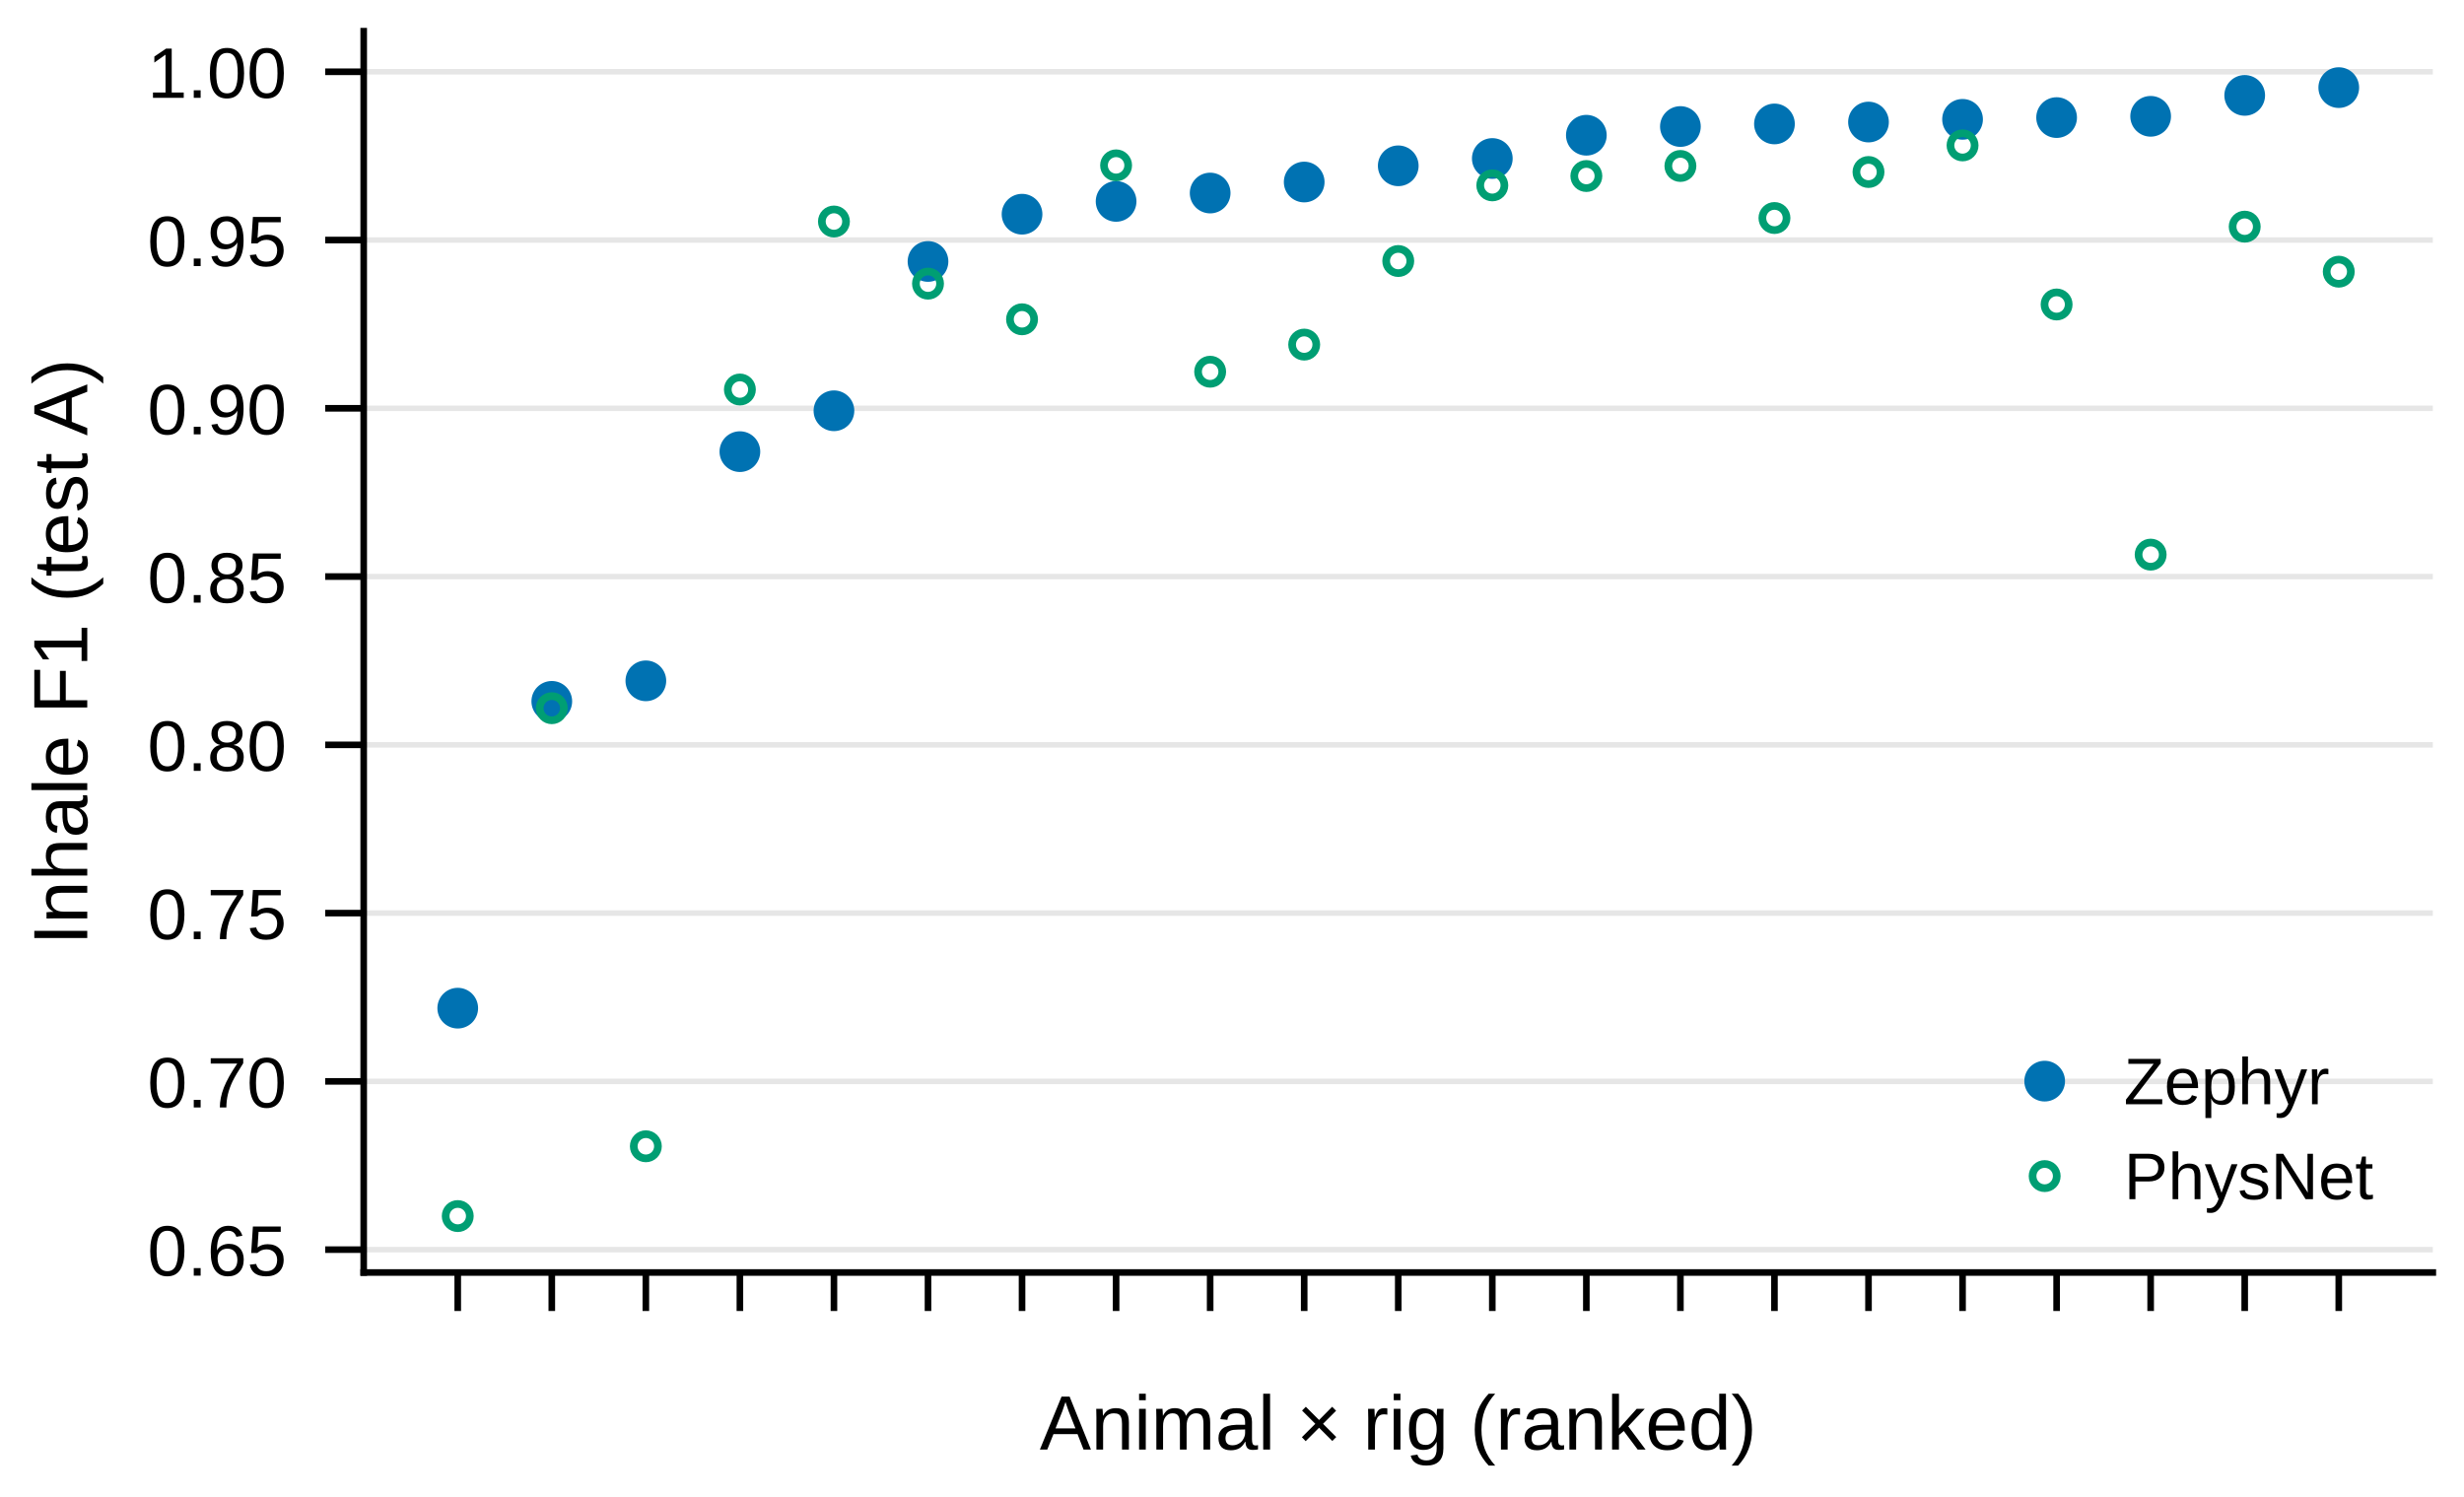
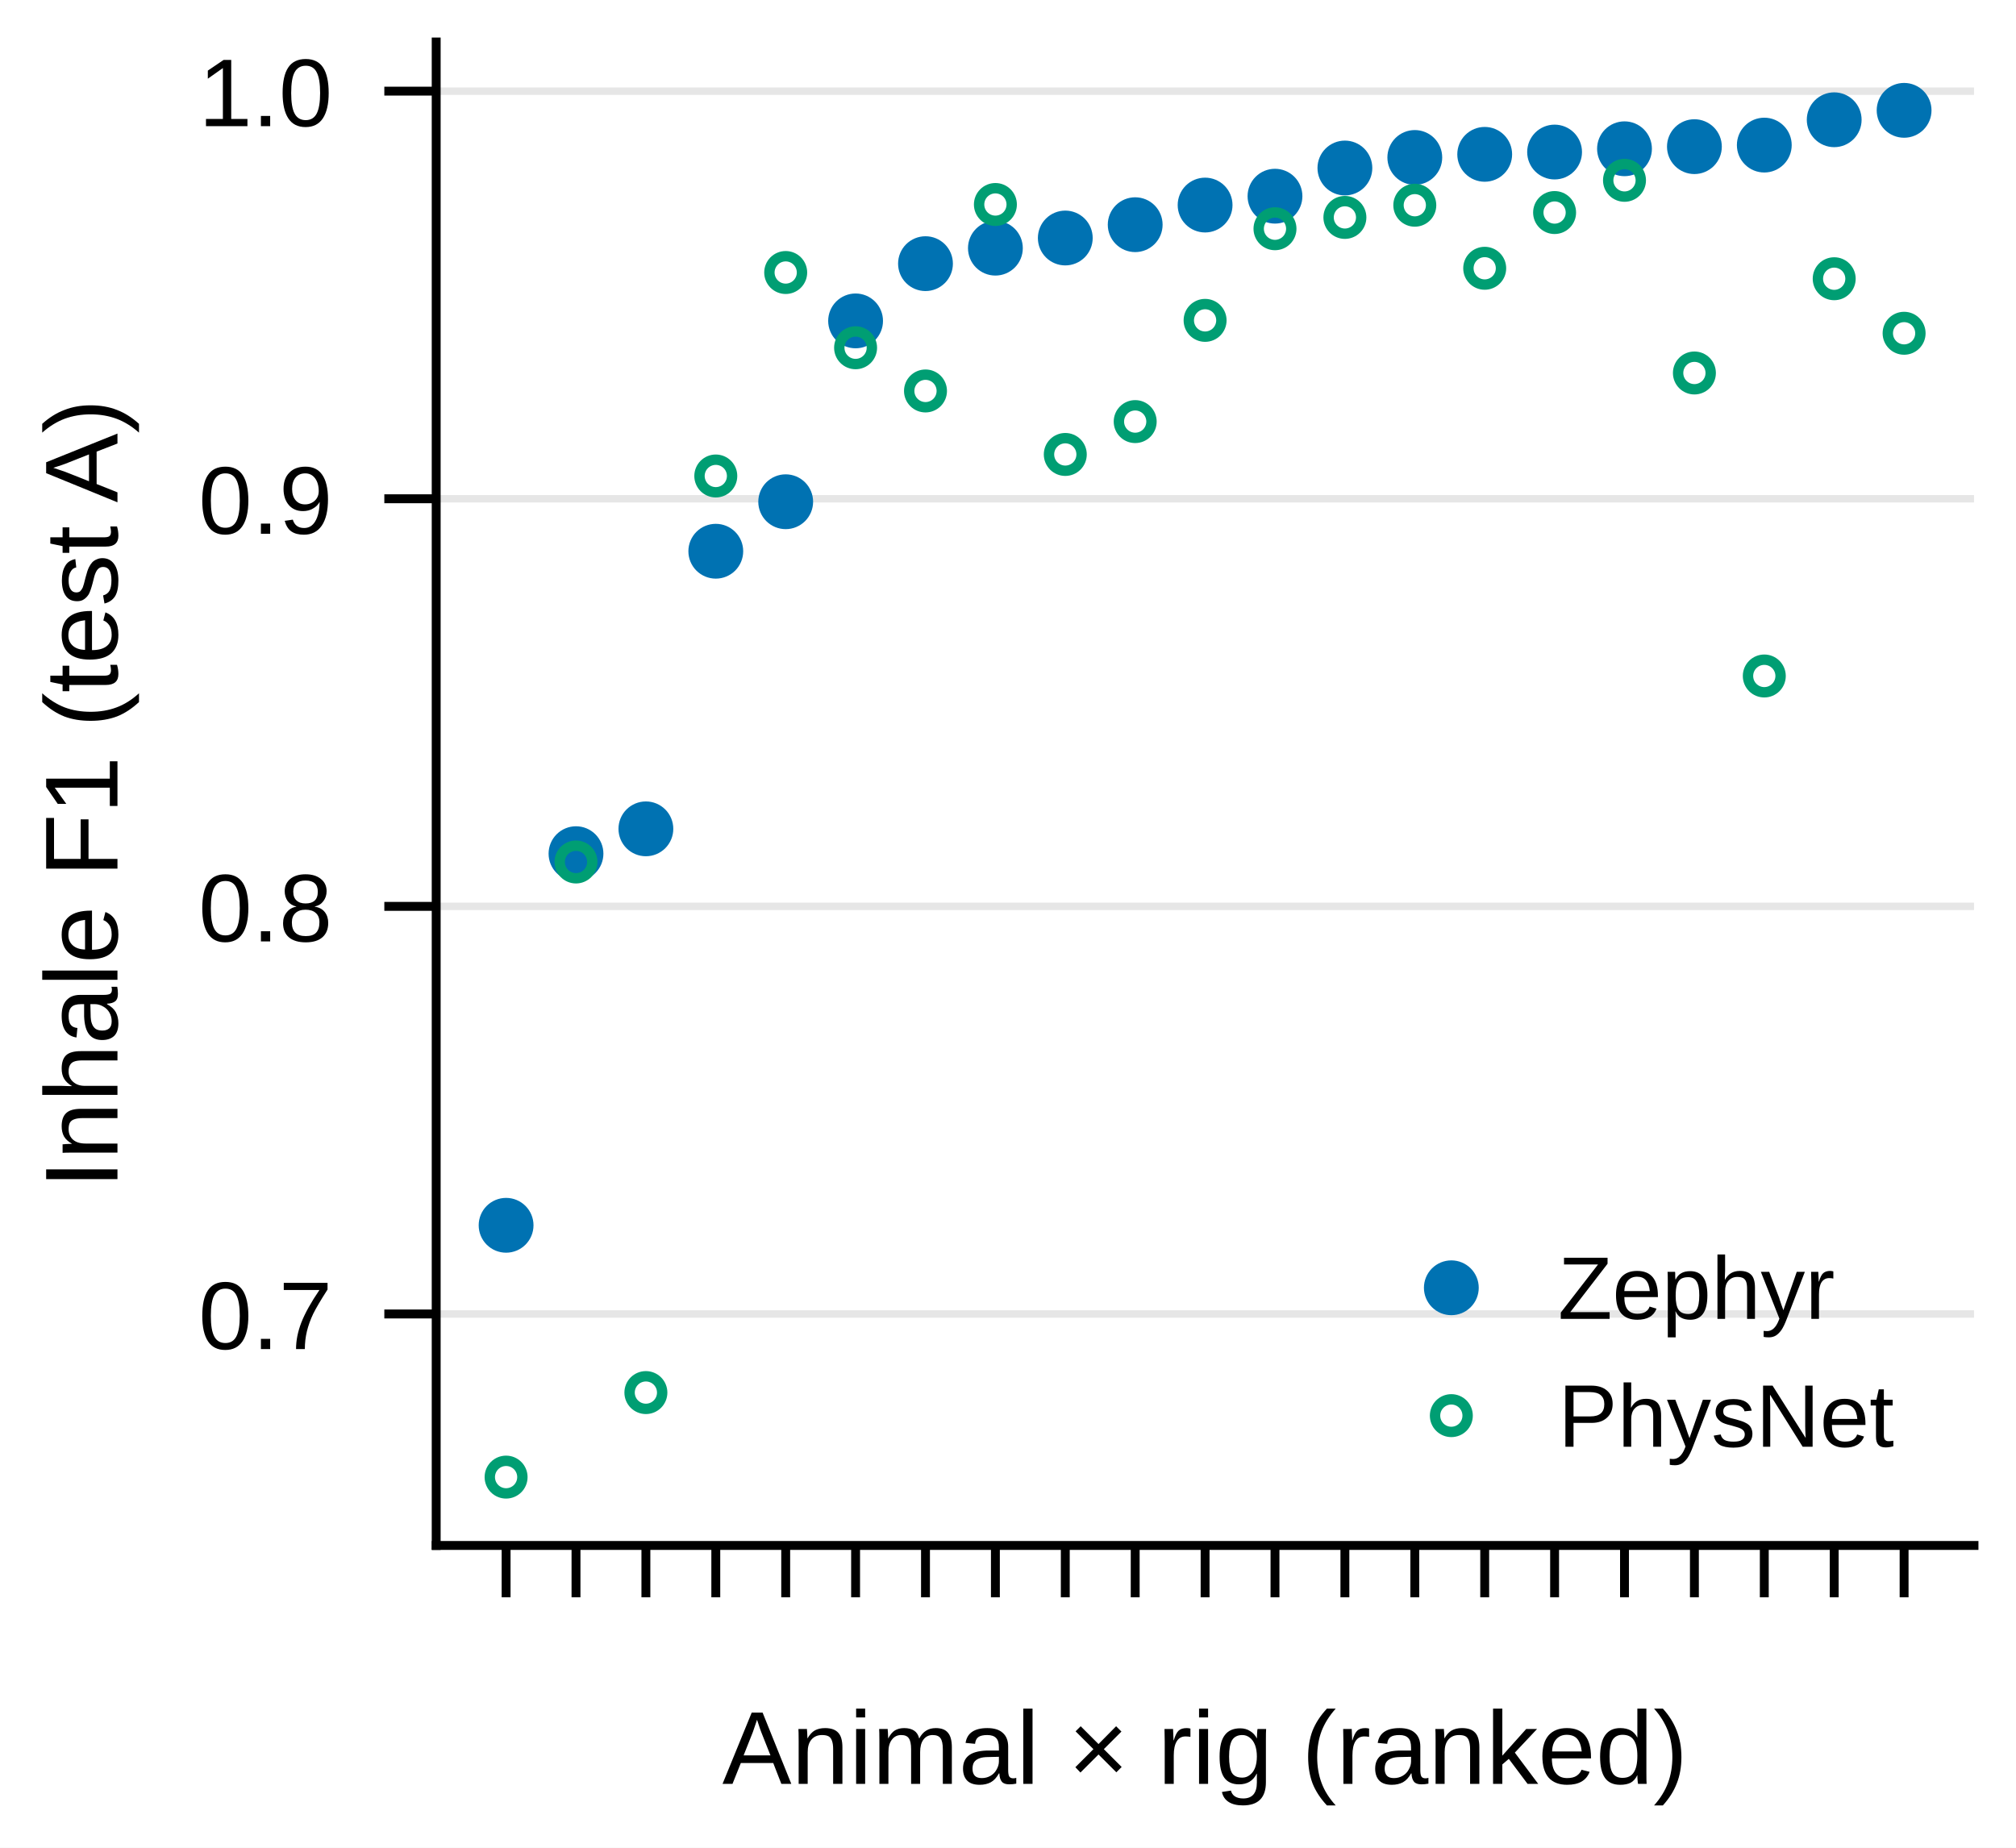
- <svg xmlns="http://www.w3.org/2000/svg" xmlns:xlink="http://www.w3.org/1999/xlink" width="223.937pt" height="136.063pt" viewBox="0 0 223.937 136.063" version="1.1">
+ <svg xmlns="http://www.w3.org/2000/svg" xmlns:xlink="http://www.w3.org/1999/xlink" width="136.063pt" height="124.724pt" viewBox="0 0 136.063 124.724" version="1.1">
  <defs>
    <style type="text/css">*{stroke-linejoin: round; stroke-linecap: butt}</style>
  </defs>
  <g id="figure_1">
    <g id="patch_1">
-       <path d="M 0 136.063  L 223.937 136.063  L 223.937 0  L 0 0  z " style="fill: #ffffff" />
+       <path d="M 0 124.724  L 136.063 124.724  L 136.063 0  L 0 0  z " style="fill: #ffffff" />
    </g>
    <g id="axes_1">
      <g id="patch_2">
-         <path d="M 33.054 115.659  L 221.102 115.659  L 221.102 2.835  L 33.054 2.835  z " style="fill: #ffffff" />
+         <path d="M 29.439 104.32  L 133.228 104.32  L 133.228 2.835  L 29.439 2.835  z " style="fill: #ffffff" />
      </g>
      <g id="matplotlib.axis_1">
        <g id="xtick_1">
          <g id="line2d_1">
            <defs>
-               <path id="m561b80e390" d="M 0 0  L 0 3.5  " style="stroke: #000000; stroke-width: 0.6" />
+               <path id="m427f05dfe5" d="M 0 0  L 0 3.5  " style="stroke: #000000; stroke-width: 0.6" />
            </defs>
            <g>
-               <use xlink:href="#m561b80e390" x="41.601" y="115.659" style="stroke: #000000; stroke-width: 0.6" />
+               <use xlink:href="#m427f05dfe5" x="34.157" y="104.32" style="stroke: #000000; stroke-width: 0.6" />
            </g>
          </g>
        </g>
        <g id="xtick_2">
          <g id="line2d_2">
            <g>
-               <use xlink:href="#m561b80e390" x="50.149" y="115.659" style="stroke: #000000; stroke-width: 0.6" />
+               <use xlink:href="#m427f05dfe5" x="38.875" y="104.32" style="stroke: #000000; stroke-width: 0.6" />
            </g>
          </g>
        </g>
        <g id="xtick_3">
          <g id="line2d_3">
            <g>
-               <use xlink:href="#m561b80e390" x="58.697" y="115.659" style="stroke: #000000; stroke-width: 0.6" />
+               <use xlink:href="#m427f05dfe5" x="43.592" y="104.32" style="stroke: #000000; stroke-width: 0.6" />
            </g>
          </g>
        </g>
        <g id="xtick_4">
          <g id="line2d_4">
            <g>
-               <use xlink:href="#m561b80e390" x="67.244" y="115.659" style="stroke: #000000; stroke-width: 0.6" />
+               <use xlink:href="#m427f05dfe5" x="48.31" y="104.32" style="stroke: #000000; stroke-width: 0.6" />
            </g>
          </g>
        </g>
        <g id="xtick_5">
          <g id="line2d_5">
            <g>
-               <use xlink:href="#m561b80e390" x="75.792" y="115.659" style="stroke: #000000; stroke-width: 0.6" />
+               <use xlink:href="#m427f05dfe5" x="53.028" y="104.32" style="stroke: #000000; stroke-width: 0.6" />
            </g>
          </g>
        </g>
        <g id="xtick_6">
          <g id="line2d_6">
            <g>
-               <use xlink:href="#m561b80e390" x="84.34" y="115.659" style="stroke: #000000; stroke-width: 0.6" />
+               <use xlink:href="#m427f05dfe5" x="57.745" y="104.32" style="stroke: #000000; stroke-width: 0.6" />
            </g>
          </g>
        </g>
        <g id="xtick_7">
          <g id="line2d_7">
            <g>
-               <use xlink:href="#m561b80e390" x="92.887" y="115.659" style="stroke: #000000; stroke-width: 0.6" />
+               <use xlink:href="#m427f05dfe5" x="62.463" y="104.32" style="stroke: #000000; stroke-width: 0.6" />
            </g>
          </g>
        </g>
        <g id="xtick_8">
          <g id="line2d_8">
            <g>
-               <use xlink:href="#m561b80e390" x="101.435" y="115.659" style="stroke: #000000; stroke-width: 0.6" />
+               <use xlink:href="#m427f05dfe5" x="67.181" y="104.32" style="stroke: #000000; stroke-width: 0.6" />
            </g>
          </g>
        </g>
        <g id="xtick_9">
          <g id="line2d_9">
            <g>
-               <use xlink:href="#m561b80e390" x="109.983" y="115.659" style="stroke: #000000; stroke-width: 0.6" />
+               <use xlink:href="#m427f05dfe5" x="71.898" y="104.32" style="stroke: #000000; stroke-width: 0.6" />
            </g>
          </g>
        </g>
        <g id="xtick_10">
          <g id="line2d_10">
            <g>
-               <use xlink:href="#m561b80e390" x="118.53" y="115.659" style="stroke: #000000; stroke-width: 0.6" />
+               <use xlink:href="#m427f05dfe5" x="76.616" y="104.32" style="stroke: #000000; stroke-width: 0.6" />
            </g>
          </g>
        </g>
        <g id="xtick_11">
          <g id="line2d_11">
            <g>
-               <use xlink:href="#m561b80e390" x="127.078" y="115.659" style="stroke: #000000; stroke-width: 0.6" />
+               <use xlink:href="#m427f05dfe5" x="81.334" y="104.32" style="stroke: #000000; stroke-width: 0.6" />
            </g>
          </g>
        </g>
        <g id="xtick_12">
          <g id="line2d_12">
            <g>
-               <use xlink:href="#m561b80e390" x="135.626" y="115.659" style="stroke: #000000; stroke-width: 0.6" />
+               <use xlink:href="#m427f05dfe5" x="86.051" y="104.32" style="stroke: #000000; stroke-width: 0.6" />
            </g>
          </g>
        </g>
        <g id="xtick_13">
          <g id="line2d_13">
            <g>
-               <use xlink:href="#m561b80e390" x="144.173" y="115.659" style="stroke: #000000; stroke-width: 0.6" />
+               <use xlink:href="#m427f05dfe5" x="90.769" y="104.32" style="stroke: #000000; stroke-width: 0.6" />
            </g>
          </g>
        </g>
        <g id="xtick_14">
          <g id="line2d_14">
            <g>
-               <use xlink:href="#m561b80e390" x="152.721" y="115.659" style="stroke: #000000; stroke-width: 0.6" />
+               <use xlink:href="#m427f05dfe5" x="95.487" y="104.32" style="stroke: #000000; stroke-width: 0.6" />
            </g>
          </g>
        </g>
        <g id="xtick_15">
          <g id="line2d_15">
            <g>
-               <use xlink:href="#m561b80e390" x="161.269" y="115.659" style="stroke: #000000; stroke-width: 0.6" />
+               <use xlink:href="#m427f05dfe5" x="100.205" y="104.32" style="stroke: #000000; stroke-width: 0.6" />
            </g>
          </g>
        </g>
        <g id="xtick_16">
          <g id="line2d_16">
            <g>
-               <use xlink:href="#m561b80e390" x="169.816" y="115.659" style="stroke: #000000; stroke-width: 0.6" />
+               <use xlink:href="#m427f05dfe5" x="104.922" y="104.32" style="stroke: #000000; stroke-width: 0.6" />
            </g>
          </g>
        </g>
        <g id="xtick_17">
          <g id="line2d_17">
            <g>
-               <use xlink:href="#m561b80e390" x="178.364" y="115.659" style="stroke: #000000; stroke-width: 0.6" />
+               <use xlink:href="#m427f05dfe5" x="109.64" y="104.32" style="stroke: #000000; stroke-width: 0.6" />
            </g>
          </g>
        </g>
        <g id="xtick_18">
          <g id="line2d_18">
            <g>
-               <use xlink:href="#m561b80e390" x="186.912" y="115.659" style="stroke: #000000; stroke-width: 0.6" />
+               <use xlink:href="#m427f05dfe5" x="114.358" y="104.32" style="stroke: #000000; stroke-width: 0.6" />
            </g>
          </g>
        </g>
        <g id="xtick_19">
          <g id="line2d_19">
            <g>
-               <use xlink:href="#m561b80e390" x="195.459" y="115.659" style="stroke: #000000; stroke-width: 0.6" />
+               <use xlink:href="#m427f05dfe5" x="119.075" y="104.32" style="stroke: #000000; stroke-width: 0.6" />
            </g>
          </g>
        </g>
        <g id="xtick_20">
          <g id="line2d_20">
            <g>
-               <use xlink:href="#m561b80e390" x="204.007" y="115.659" style="stroke: #000000; stroke-width: 0.6" />
+               <use xlink:href="#m427f05dfe5" x="123.793" y="104.32" style="stroke: #000000; stroke-width: 0.6" />
            </g>
          </g>
        </g>
        <g id="xtick_21">
          <g id="line2d_21">
            <g>
-               <use xlink:href="#m561b80e390" x="212.555" y="115.659" style="stroke: #000000; stroke-width: 0.6" />
+               <use xlink:href="#m427f05dfe5" x="128.511" y="104.32" style="stroke: #000000; stroke-width: 0.6" />
            </g>
          </g>
        </g>
        <g id="text_1">
-           <text style="font-size: 7px; font-family: 'Arial', 'Helvetica', 'DejaVu Sans', sans-serif; text-anchor: middle" x="127.078" y="131.755" transform="rotate(-0 127.078 131.7551)">Animal × rig (ranked)</text>
+           <text style="font-size: 7px; font-family: 'Arial', 'Helvetica', 'DejaVu Sans', sans-serif; text-anchor: middle" x="81.334" y="120.416" transform="rotate(-0 81.33373 120.4165)">Animal × rig (ranked)</text>
        </g>
      </g>
      <g id="matplotlib.axis_2">
        <g id="ytick_1">
          <g id="line2d_22">
-             <path d="M 33.054 113.581  L 221.102 113.581  " clip-path="url(#p1b65c7b57b)" style="fill: none; stroke: #e6e6e6; stroke-width: 0.5; stroke-linecap: square" />
+             <path d="M 29.439 88.695  L 133.228 88.695  " clip-path="url(#p1599a79745)" style="fill: none; stroke: #e6e6e6; stroke-width: 0.5; stroke-linecap: square" />
          </g>
          <g id="line2d_23">
            <defs>
-               <path id="m092155a095" d="M 0 0  L -3.5 0  " style="stroke: #000000; stroke-width: 0.6" />
+               <path id="mb8d807fed8" d="M 0 0  L -3.5 0  " style="stroke: #000000; stroke-width: 0.6" />
            </defs>
            <g>
-               <use xlink:href="#m092155a095" x="33.054" y="113.581" style="stroke: #000000; stroke-width: 0.6" />
+               <use xlink:href="#mb8d807fed8" x="29.439" y="88.695" style="stroke: #000000; stroke-width: 0.6" />
            </g>
          </g>
          <g id="text_2">
-             <text style="font-size: 6.5px; font-family: 'Arial', 'Helvetica', 'DejaVu Sans', sans-serif; text-anchor: end" x="26.054" y="115.948" transform="rotate(-0 26.05373 115.9476)">0.65</text>
+             <text style="font-size: 6.5px; font-family: 'Arial', 'Helvetica', 'DejaVu Sans', sans-serif; text-anchor: end" x="22.439" y="91.061" transform="rotate(-0 22.43912 91.06078)">0.7</text>
          </g>
        </g>
        <g id="ytick_2">
          <g id="line2d_24">
-             <path d="M 33.054 98.287  L 221.102 98.287  " clip-path="url(#p1b65c7b57b)" style="fill: none; stroke: #e6e6e6; stroke-width: 0.5; stroke-linecap: square" />
+             <path d="M 29.439 61.181  L 133.228 61.181  " clip-path="url(#p1599a79745)" style="fill: none; stroke: #e6e6e6; stroke-width: 0.5; stroke-linecap: square" />
          </g>
          <g id="line2d_25">
            <g>
-               <use xlink:href="#m092155a095" x="33.054" y="98.287" style="stroke: #000000; stroke-width: 0.6" />
+               <use xlink:href="#mb8d807fed8" x="29.439" y="61.181" style="stroke: #000000; stroke-width: 0.6" />
            </g>
          </g>
          <g id="text_3">
-             <text style="font-size: 6.5px; font-family: 'Arial', 'Helvetica', 'DejaVu Sans', sans-serif; text-anchor: end" x="26.054" y="100.654" transform="rotate(-0 26.05373 100.6536)">0.70</text>
+             <text style="font-size: 6.5px; font-family: 'Arial', 'Helvetica', 'DejaVu Sans', sans-serif; text-anchor: end" x="22.439" y="63.547" transform="rotate(-0 22.43912 63.5468)">0.8</text>
          </g>
        </g>
        <g id="ytick_3">
          <g id="line2d_26">
-             <path d="M 33.054 82.993  L 221.102 82.993  " clip-path="url(#p1b65c7b57b)" style="fill: none; stroke: #e6e6e6; stroke-width: 0.5; stroke-linecap: square" />
+             <path d="M 29.439 33.667  L 133.228 33.667  " clip-path="url(#p1599a79745)" style="fill: none; stroke: #e6e6e6; stroke-width: 0.5; stroke-linecap: square" />
          </g>
          <g id="line2d_27">
            <g>
-               <use xlink:href="#m092155a095" x="33.054" y="82.993" style="stroke: #000000; stroke-width: 0.6" />
+               <use xlink:href="#mb8d807fed8" x="29.439" y="33.667" style="stroke: #000000; stroke-width: 0.6" />
            </g>
          </g>
          <g id="text_4">
-             <text style="font-size: 6.5px; font-family: 'Arial', 'Helvetica', 'DejaVu Sans', sans-serif; text-anchor: end" x="26.054" y="85.36" transform="rotate(-0 26.05373 85.35957)">0.75</text>
+             <text style="font-size: 6.5px; font-family: 'Arial', 'Helvetica', 'DejaVu Sans', sans-serif; text-anchor: end" x="22.439" y="36.033" transform="rotate(-0 22.43912 36.03281)">0.9</text>
          </g>
        </g>
        <g id="ytick_4">
          <g id="line2d_28">
-             <path d="M 33.054 67.699  L 221.102 67.699  " clip-path="url(#p1b65c7b57b)" style="fill: none; stroke: #e6e6e6; stroke-width: 0.5; stroke-linecap: square" />
+             <path d="M 29.439 6.153  L 133.228 6.153  " clip-path="url(#p1599a79745)" style="fill: none; stroke: #e6e6e6; stroke-width: 0.5; stroke-linecap: square" />
          </g>
          <g id="line2d_29">
            <g>
-               <use xlink:href="#m092155a095" x="33.054" y="67.699" style="stroke: #000000; stroke-width: 0.6" />
+               <use xlink:href="#mb8d807fed8" x="29.439" y="6.153" style="stroke: #000000; stroke-width: 0.6" />
            </g>
          </g>
          <g id="text_5">
-             <text style="font-size: 6.5px; font-family: 'Arial', 'Helvetica', 'DejaVu Sans', sans-serif; text-anchor: end" x="26.054" y="70.066" transform="rotate(-0 26.05373 70.06557)">0.80</text>
-           </g>
-         </g>
-         <g id="ytick_5">
-           <g id="line2d_30">
-             <path d="M 33.054 52.405  L 221.102 52.405  " clip-path="url(#p1b65c7b57b)" style="fill: none; stroke: #e6e6e6; stroke-width: 0.5; stroke-linecap: square" />
-           </g>
-           <g id="line2d_31">
-             <g>
-               <use xlink:href="#m092155a095" x="33.054" y="52.405" style="stroke: #000000; stroke-width: 0.6" />
-             </g>
-           </g>
-           <g id="text_6">
-             <text style="font-size: 6.5px; font-family: 'Arial', 'Helvetica', 'DejaVu Sans', sans-serif; text-anchor: end" x="26.054" y="54.772" transform="rotate(-0 26.05373 54.77156)">0.85</text>
-           </g>
-         </g>
-         <g id="ytick_6">
-           <g id="line2d_32">
-             <path d="M 33.054 37.111  L 221.102 37.111  " clip-path="url(#p1b65c7b57b)" style="fill: none; stroke: #e6e6e6; stroke-width: 0.5; stroke-linecap: square" />
-           </g>
-           <g id="line2d_33">
-             <g>
-               <use xlink:href="#m092155a095" x="33.054" y="37.111" style="stroke: #000000; stroke-width: 0.6" />
-             </g>
-           </g>
-           <g id="text_7">
-             <text style="font-size: 6.5px; font-family: 'Arial', 'Helvetica', 'DejaVu Sans', sans-serif; text-anchor: end" x="26.054" y="39.478" transform="rotate(-0 26.05373 39.47755)">0.90</text>
-           </g>
-         </g>
-         <g id="ytick_7">
-           <g id="line2d_34">
-             <path d="M 33.054 21.817  L 221.102 21.817  " clip-path="url(#p1b65c7b57b)" style="fill: none; stroke: #e6e6e6; stroke-width: 0.5; stroke-linecap: square" />
-           </g>
-           <g id="line2d_35">
-             <g>
-               <use xlink:href="#m092155a095" x="33.054" y="21.817" style="stroke: #000000; stroke-width: 0.6" />
-             </g>
-           </g>
-           <g id="text_8">
-             <text style="font-size: 6.5px; font-family: 'Arial', 'Helvetica', 'DejaVu Sans', sans-serif; text-anchor: end" x="26.054" y="24.184" transform="rotate(-0 26.05373 24.18354)">0.95</text>
-           </g>
-         </g>
-         <g id="ytick_8">
-           <g id="line2d_36">
-             <path d="M 33.054 6.523  L 221.102 6.523  " clip-path="url(#p1b65c7b57b)" style="fill: none; stroke: #e6e6e6; stroke-width: 0.5; stroke-linecap: square" />
-           </g>
-           <g id="line2d_37">
-             <g>
-               <use xlink:href="#m092155a095" x="33.054" y="6.523" style="stroke: #000000; stroke-width: 0.6" />
-             </g>
-           </g>
-           <g id="text_9">
-             <text style="font-size: 6.5px; font-family: 'Arial', 'Helvetica', 'DejaVu Sans', sans-serif; text-anchor: end" x="26.054" y="8.89" transform="rotate(-0 26.05373 8.889538)">1.00</text>
-           </g>
-         </g>
-         <g id="text_10">
-           <text style="font-size: 7px; font-family: 'Arial', 'Helvetica', 'DejaVu Sans', sans-serif; text-anchor: middle" x="7.931" y="59.247" transform="rotate(-90 7.930837 59.24676)">Inhale F1 (test A)</text>
-         </g>
-       </g>
-       <g id="line2d_38">
+             <text style="font-size: 6.5px; font-family: 'Arial', 'Helvetica', 'DejaVu Sans', sans-serif; text-anchor: end" x="22.439" y="8.519" transform="rotate(-0 22.43912 8.518822)">1.0</text>
+           </g>
+         </g>
+         <g id="text_6">
+           <text style="font-size: 7px; font-family: 'Arial', 'Helvetica', 'DejaVu Sans', sans-serif; text-anchor: middle" x="7.931" y="53.577" transform="rotate(-90 7.930837 53.57747)">Inhale F1 (test A)</text>
+         </g>
+       </g>
+       <g id="line2d_30">
        <defs>
-           <path id="m0583c322f6" d="M 0 1.5  C 0.398 1.5 0.779 1.342 1.061 1.061  C 1.342 0.779 1.5 0.398 1.5 0  C 1.5 -0.398 1.342 -0.779 1.061 -1.061  C 0.779 -1.342 0.398 -1.5 0 -1.5  C -0.398 -1.5 -0.779 -1.342 -1.061 -1.061  C -1.342 -0.779 -1.5 -0.398 -1.5 0  C -1.5 0.398 -1.342 0.779 -1.061 1.061  C -0.779 1.342 -0.398 1.5 0 1.5  z " style="stroke: #0072b2; stroke-width: 0.7" />
+           <path id="me329e28121" d="M 0 1.5  C 0.398 1.5 0.779 1.342 1.061 1.061  C 1.342 0.779 1.5 0.398 1.5 0  C 1.5 -0.398 1.342 -0.779 1.061 -1.061  C 0.779 -1.342 0.398 -1.5 0 -1.5  C -0.398 -1.5 -0.779 -1.342 -1.061 -1.061  C -1.342 -0.779 -1.5 -0.398 -1.5 0  C -1.5 0.398 -1.342 0.779 -1.061 1.061  C -0.779 1.342 -0.398 1.5 0 1.5  z " style="stroke: #0072b2; stroke-width: 0.7" />
        </defs>
-         <g clip-path="url(#p1b65c7b57b)">
-           <use xlink:href="#m0583c322f6" x="41.601" y="91.633" style="fill: #0072b2; stroke: #0072b2; stroke-width: 0.7" />
-           <use xlink:href="#m0583c322f6" x="50.149" y="63.746" style="fill: #0072b2; stroke: #0072b2; stroke-width: 0.7" />
-           <use xlink:href="#m0583c322f6" x="58.697" y="61.882" style="fill: #0072b2; stroke: #0072b2; stroke-width: 0.7" />
-           <use xlink:href="#m0583c322f6" x="67.244" y="41.05" style="fill: #0072b2; stroke: #0072b2; stroke-width: 0.7" />
-           <use xlink:href="#m0583c322f6" x="75.792" y="37.336" style="fill: #0072b2; stroke: #0072b2; stroke-width: 0.7" />
-           <use xlink:href="#m0583c322f6" x="84.34" y="23.764" style="fill: #0072b2; stroke: #0072b2; stroke-width: 0.7" />
-           <use xlink:href="#m0583c322f6" x="92.887" y="19.469" style="fill: #0072b2; stroke: #0072b2; stroke-width: 0.7" />
-           <use xlink:href="#m0583c322f6" x="101.435" y="18.305" style="fill: #0072b2; stroke: #0072b2; stroke-width: 0.7" />
-           <use xlink:href="#m0583c322f6" x="109.983" y="17.545" style="fill: #0072b2; stroke: #0072b2; stroke-width: 0.7" />
-           <use xlink:href="#m0583c322f6" x="118.53" y="16.545" style="fill: #0072b2; stroke: #0072b2; stroke-width: 0.7" />
-           <use xlink:href="#m0583c322f6" x="127.078" y="15.071" style="fill: #0072b2; stroke: #0072b2; stroke-width: 0.7" />
-           <use xlink:href="#m0583c322f6" x="135.626" y="14.406" style="fill: #0072b2; stroke: #0072b2; stroke-width: 0.7" />
-           <use xlink:href="#m0583c322f6" x="144.173" y="12.291" style="fill: #0072b2; stroke: #0072b2; stroke-width: 0.7" />
-           <use xlink:href="#m0583c322f6" x="152.721" y="11.5" style="fill: #0072b2; stroke: #0072b2; stroke-width: 0.7" />
-           <use xlink:href="#m0583c322f6" x="161.269" y="11.265" style="fill: #0072b2; stroke: #0072b2; stroke-width: 0.7" />
-           <use xlink:href="#m0583c322f6" x="169.816" y="11.093" style="fill: #0072b2; stroke: #0072b2; stroke-width: 0.7" />
-           <use xlink:href="#m0583c322f6" x="178.364" y="10.847" style="fill: #0072b2; stroke: #0072b2; stroke-width: 0.7" />
-           <use xlink:href="#m0583c322f6" x="186.912" y="10.688" style="fill: #0072b2; stroke: #0072b2; stroke-width: 0.7" />
-           <use xlink:href="#m0583c322f6" x="195.459" y="10.572" style="fill: #0072b2; stroke: #0072b2; stroke-width: 0.7" />
-           <use xlink:href="#m0583c322f6" x="204.007" y="8.67" style="fill: #0072b2; stroke: #0072b2; stroke-width: 0.7" />
-           <use xlink:href="#m0583c322f6" x="212.555" y="7.963" style="fill: #0072b2; stroke: #0072b2; stroke-width: 0.7" />
-         </g>
-       </g>
-       <g id="line2d_39">
+         <g clip-path="url(#p1599a79745)">
+           <use xlink:href="#me329e28121" x="34.157" y="82.709" style="fill: #0072b2; stroke: #0072b2; stroke-width: 0.7" />
+           <use xlink:href="#me329e28121" x="38.875" y="57.624" style="fill: #0072b2; stroke: #0072b2; stroke-width: 0.7" />
+           <use xlink:href="#me329e28121" x="43.592" y="55.948" style="fill: #0072b2; stroke: #0072b2; stroke-width: 0.7" />
+           <use xlink:href="#me329e28121" x="48.31" y="37.209" style="fill: #0072b2; stroke: #0072b2; stroke-width: 0.7" />
+           <use xlink:href="#me329e28121" x="53.028" y="33.868" style="fill: #0072b2; stroke: #0072b2; stroke-width: 0.7" />
+           <use xlink:href="#me329e28121" x="57.745" y="21.661" style="fill: #0072b2; stroke: #0072b2; stroke-width: 0.7" />
+           <use xlink:href="#me329e28121" x="62.463" y="17.797" style="fill: #0072b2; stroke: #0072b2; stroke-width: 0.7" />
+           <use xlink:href="#me329e28121" x="67.181" y="16.751" style="fill: #0072b2; stroke: #0072b2; stroke-width: 0.7" />
+           <use xlink:href="#me329e28121" x="71.898" y="16.066" style="fill: #0072b2; stroke: #0072b2; stroke-width: 0.7" />
+           <use xlink:href="#me329e28121" x="76.616" y="15.167" style="fill: #0072b2; stroke: #0072b2; stroke-width: 0.7" />
+           <use xlink:href="#me329e28121" x="81.334" y="13.842" style="fill: #0072b2; stroke: #0072b2; stroke-width: 0.7" />
+           <use xlink:href="#me329e28121" x="86.051" y="13.243" style="fill: #0072b2; stroke: #0072b2; stroke-width: 0.7" />
+           <use xlink:href="#me329e28121" x="90.769" y="11.341" style="fill: #0072b2; stroke: #0072b2; stroke-width: 0.7" />
+           <use xlink:href="#me329e28121" x="95.487" y="10.629" style="fill: #0072b2; stroke: #0072b2; stroke-width: 0.7" />
+           <use xlink:href="#me329e28121" x="100.205" y="10.418" style="fill: #0072b2; stroke: #0072b2; stroke-width: 0.7" />
+           <use xlink:href="#me329e28121" x="104.922" y="10.263" style="fill: #0072b2; stroke: #0072b2; stroke-width: 0.7" />
+           <use xlink:href="#me329e28121" x="109.64" y="10.042" style="fill: #0072b2; stroke: #0072b2; stroke-width: 0.7" />
+           <use xlink:href="#me329e28121" x="114.358" y="9.899" style="fill: #0072b2; stroke: #0072b2; stroke-width: 0.7" />
+           <use xlink:href="#me329e28121" x="119.075" y="9.794" style="fill: #0072b2; stroke: #0072b2; stroke-width: 0.7" />
+           <use xlink:href="#me329e28121" x="123.793" y="8.084" style="fill: #0072b2; stroke: #0072b2; stroke-width: 0.7" />
+           <use xlink:href="#me329e28121" x="128.511" y="7.448" style="fill: #0072b2; stroke: #0072b2; stroke-width: 0.7" />
+         </g>
+       </g>
+       <g id="line2d_31">
        <defs>
-           <path id="m8ccd3203ec" d="M 0 1.1  C 0.292 1.1 0.572 0.984 0.778 0.778  C 0.984 0.572 1.1 0.292 1.1 0  C 1.1 -0.292 0.984 -0.572 0.778 -0.778  C 0.572 -0.984 0.292 -1.1 0 -1.1  C -0.292 -1.1 -0.572 -0.984 -0.778 -0.778  C -0.984 -0.572 -1.1 -0.292 -1.1 0  C -1.1 0.292 -0.984 0.572 -0.778 0.778  C -0.572 0.984 -0.292 1.1 0 1.1  z " style="stroke: #009e73; stroke-width: 0.7" />
+           <path id="mc5bdaa9ed6" d="M 0 1.1  C 0.292 1.1 0.572 0.984 0.778 0.778  C 0.984 0.572 1.1 0.292 1.1 0  C 1.1 -0.292 0.984 -0.572 0.778 -0.778  C 0.572 -0.984 0.292 -1.1 0 -1.1  C -0.292 -1.1 -0.572 -0.984 -0.778 -0.778  C -0.984 -0.572 -1.1 -0.292 -1.1 0  C -1.1 0.292 -0.984 0.572 -0.778 0.778  C -0.572 0.984 -0.292 1.1 0 1.1  z " style="stroke: #009e73; stroke-width: 0.7" />
        </defs>
-         <g clip-path="url(#p1b65c7b57b)">
-           <use xlink:href="#m8ccd3203ec" x="41.601" y="110.531" style="fill-opacity: 0; stroke: #009e73; stroke-width: 0.7" />
-           <use xlink:href="#m8ccd3203ec" x="50.149" y="64.369" style="fill-opacity: 0; stroke: #009e73; stroke-width: 0.7" />
-           <use xlink:href="#m8ccd3203ec" x="58.697" y="104.186" style="fill-opacity: 0; stroke: #009e73; stroke-width: 0.7" />
-           <use xlink:href="#m8ccd3203ec" x="67.244" y="35.403" style="fill-opacity: 0; stroke: #009e73; stroke-width: 0.7" />
-           <use xlink:href="#m8ccd3203ec" x="75.792" y="20.134" style="fill-opacity: 0; stroke: #009e73; stroke-width: 0.7" />
-           <use xlink:href="#m8ccd3203ec" x="84.34" y="25.78" style="fill-opacity: 0; stroke: #009e73; stroke-width: 0.7" />
-           <use xlink:href="#m8ccd3203ec" x="92.887" y="29.021" style="fill-opacity: 0; stroke: #009e73; stroke-width: 0.7" />
-           <use xlink:href="#m8ccd3203ec" x="101.435" y="15.03" style="fill-opacity: 0; stroke: #009e73; stroke-width: 0.7" />
-           <use xlink:href="#m8ccd3203ec" x="109.983" y="33.786" style="fill-opacity: 0; stroke: #009e73; stroke-width: 0.7" />
-           <use xlink:href="#m8ccd3203ec" x="118.53" y="31.321" style="fill-opacity: 0; stroke: #009e73; stroke-width: 0.7" />
-           <use xlink:href="#m8ccd3203ec" x="127.078" y="23.724" style="fill-opacity: 0; stroke: #009e73; stroke-width: 0.7" />
-           <use xlink:href="#m8ccd3203ec" x="135.626" y="16.848" style="fill-opacity: 0; stroke: #009e73; stroke-width: 0.7" />
-           <use xlink:href="#m8ccd3203ec" x="144.173" y="15.999" style="fill-opacity: 0; stroke: #009e73; stroke-width: 0.7" />
-           <use xlink:href="#m8ccd3203ec" x="152.721" y="15.085" style="fill-opacity: 0; stroke: #009e73; stroke-width: 0.7" />
-           <use xlink:href="#m8ccd3203ec" x="161.269" y="19.816" style="fill-opacity: 0; stroke: #009e73; stroke-width: 0.7" />
-           <use xlink:href="#m8ccd3203ec" x="169.816" y="15.633" style="fill-opacity: 0; stroke: #009e73; stroke-width: 0.7" />
-           <use xlink:href="#m8ccd3203ec" x="178.364" y="13.215" style="fill-opacity: 0; stroke: #009e73; stroke-width: 0.7" />
-           <use xlink:href="#m8ccd3203ec" x="186.912" y="27.674" style="fill-opacity: 0; stroke: #009e73; stroke-width: 0.7" />
-           <use xlink:href="#m8ccd3203ec" x="195.459" y="50.411" style="fill-opacity: 0; stroke: #009e73; stroke-width: 0.7" />
-           <use xlink:href="#m8ccd3203ec" x="204.007" y="20.601" style="fill-opacity: 0; stroke: #009e73; stroke-width: 0.7" />
-           <use xlink:href="#m8ccd3203ec" x="212.555" y="24.693" style="fill-opacity: 0; stroke: #009e73; stroke-width: 0.7" />
+         <g clip-path="url(#p1599a79745)">
+           <use xlink:href="#mc5bdaa9ed6" x="34.157" y="99.707" style="fill-opacity: 0; stroke: #009e73; stroke-width: 0.7" />
+           <use xlink:href="#mc5bdaa9ed6" x="38.875" y="58.185" style="fill-opacity: 0; stroke: #009e73; stroke-width: 0.7" />
+           <use xlink:href="#mc5bdaa9ed6" x="43.592" y="94.001" style="fill-opacity: 0; stroke: #009e73; stroke-width: 0.7" />
+           <use xlink:href="#mc5bdaa9ed6" x="48.31" y="32.13" style="fill-opacity: 0; stroke: #009e73; stroke-width: 0.7" />
+           <use xlink:href="#mc5bdaa9ed6" x="53.028" y="18.395" style="fill-opacity: 0; stroke: #009e73; stroke-width: 0.7" />
+           <use xlink:href="#mc5bdaa9ed6" x="57.745" y="23.474" style="fill-opacity: 0; stroke: #009e73; stroke-width: 0.7" />
+           <use xlink:href="#mc5bdaa9ed6" x="62.463" y="26.39" style="fill-opacity: 0; stroke: #009e73; stroke-width: 0.7" />
+           <use xlink:href="#mc5bdaa9ed6" x="67.181" y="13.804" style="fill-opacity: 0; stroke: #009e73; stroke-width: 0.7" />
+           <use xlink:href="#mc5bdaa9ed6" x="71.898" y="30.676" style="fill-opacity: 0; stroke: #009e73; stroke-width: 0.7" />
+           <use xlink:href="#mc5bdaa9ed6" x="76.616" y="28.458" style="fill-opacity: 0; stroke: #009e73; stroke-width: 0.7" />
+           <use xlink:href="#mc5bdaa9ed6" x="81.334" y="21.625" style="fill-opacity: 0; stroke: #009e73; stroke-width: 0.7" />
+           <use xlink:href="#mc5bdaa9ed6" x="86.051" y="15.44" style="fill-opacity: 0; stroke: #009e73; stroke-width: 0.7" />
+           <use xlink:href="#mc5bdaa9ed6" x="90.769" y="14.676" style="fill-opacity: 0; stroke: #009e73; stroke-width: 0.7" />
+           <use xlink:href="#mc5bdaa9ed6" x="95.487" y="13.853" style="fill-opacity: 0; stroke: #009e73; stroke-width: 0.7" />
+           <use xlink:href="#mc5bdaa9ed6" x="100.205" y="18.109" style="fill-opacity: 0; stroke: #009e73; stroke-width: 0.7" />
+           <use xlink:href="#mc5bdaa9ed6" x="104.922" y="14.347" style="fill-opacity: 0; stroke: #009e73; stroke-width: 0.7" />
+           <use xlink:href="#mc5bdaa9ed6" x="109.64" y="12.172" style="fill-opacity: 0; stroke: #009e73; stroke-width: 0.7" />
+           <use xlink:href="#mc5bdaa9ed6" x="114.358" y="25.177" style="fill-opacity: 0; stroke: #009e73; stroke-width: 0.7" />
+           <use xlink:href="#mc5bdaa9ed6" x="119.075" y="45.63" style="fill-opacity: 0; stroke: #009e73; stroke-width: 0.7" />
+           <use xlink:href="#mc5bdaa9ed6" x="123.793" y="18.815" style="fill-opacity: 0; stroke: #009e73; stroke-width: 0.7" />
+           <use xlink:href="#mc5bdaa9ed6" x="128.511" y="22.496" style="fill-opacity: 0; stroke: #009e73; stroke-width: 0.7" />
        </g>
      </g>
      <g id="patch_3">
-         <path d="M 33.054 115.659  L 33.054 2.835  " style="fill: none; stroke: #000000; stroke-width: 0.6; stroke-linejoin: miter; stroke-linecap: square" />
+         <path d="M 29.439 104.32  L 29.439 2.835  " style="fill: none; stroke: #000000; stroke-width: 0.6; stroke-linejoin: miter; stroke-linecap: square" />
      </g>
      <g id="patch_4">
-         <path d="M 33.054 115.659  L 221.102 115.659  " style="fill: none; stroke: #000000; stroke-width: 0.6; stroke-linejoin: miter; stroke-linecap: square" />
+         <path d="M 29.439 104.32  L 133.228 104.32  " style="fill: none; stroke: #000000; stroke-width: 0.6; stroke-linejoin: miter; stroke-linecap: square" />
      </g>
      <g id="legend_1">
-         <g id="line2d_40">
+         <g id="line2d_32">
          <g>
-             <use xlink:href="#m0583c322f6" x="185.827" y="98.265" style="fill: #0072b2; stroke: #0072b2; stroke-width: 0.7" />
-           </g>
-         </g>
-         <g id="text_11">
-           <text style="font-size: 6px; font-family: 'Arial', 'Helvetica', 'DejaVu Sans', sans-serif; text-anchor: start" x="193.027" y="100.365" transform="rotate(-0 193.0271 100.3651)">Zephyr</text>
-         </g>
-         <g id="line2d_41">
+             <use xlink:href="#me329e28121" x="97.953" y="86.927" style="fill: #0072b2; stroke: #0072b2; stroke-width: 0.7" />
+           </g>
+         </g>
+         <g id="text_7">
+           <text style="font-size: 6px; font-family: 'Arial', 'Helvetica', 'DejaVu Sans', sans-serif; text-anchor: start" x="105.153" y="89.027" transform="rotate(-0 105.153 89.0265)">Zephyr</text>
+         </g>
+         <g id="line2d_33">
          <g>
-             <use xlink:href="#m8ccd3203ec" x="185.827" y="106.896" style="fill-opacity: 0; stroke: #009e73; stroke-width: 0.7" />
-           </g>
-         </g>
-         <g id="text_12">
-           <text style="font-size: 6px; font-family: 'Arial', 'Helvetica', 'DejaVu Sans', sans-serif; text-anchor: start" x="193.027" y="108.996" transform="rotate(-0 193.0271 108.9961)">PhysNet</text>
+             <use xlink:href="#mc5bdaa9ed6" x="97.953" y="95.557" style="fill-opacity: 0; stroke: #009e73; stroke-width: 0.7" />
+           </g>
+         </g>
+         <g id="text_8">
+           <text style="font-size: 6px; font-family: 'Arial', 'Helvetica', 'DejaVu Sans', sans-serif; text-anchor: start" x="105.153" y="97.657" transform="rotate(-0 105.153 97.65748)">PhysNet</text>
        </g>
      </g>
    </g>
  </g>
  <defs>
-     <clipPath id="p1b65c7b57b">
-       <rect x="33.054" y="2.835" width="188.049" height="112.824" />
+     <clipPath id="p1599a79745">
+       <rect x="29.439" y="2.835" width="103.789" height="101.486" />
    </clipPath>
  </defs>
</svg>
